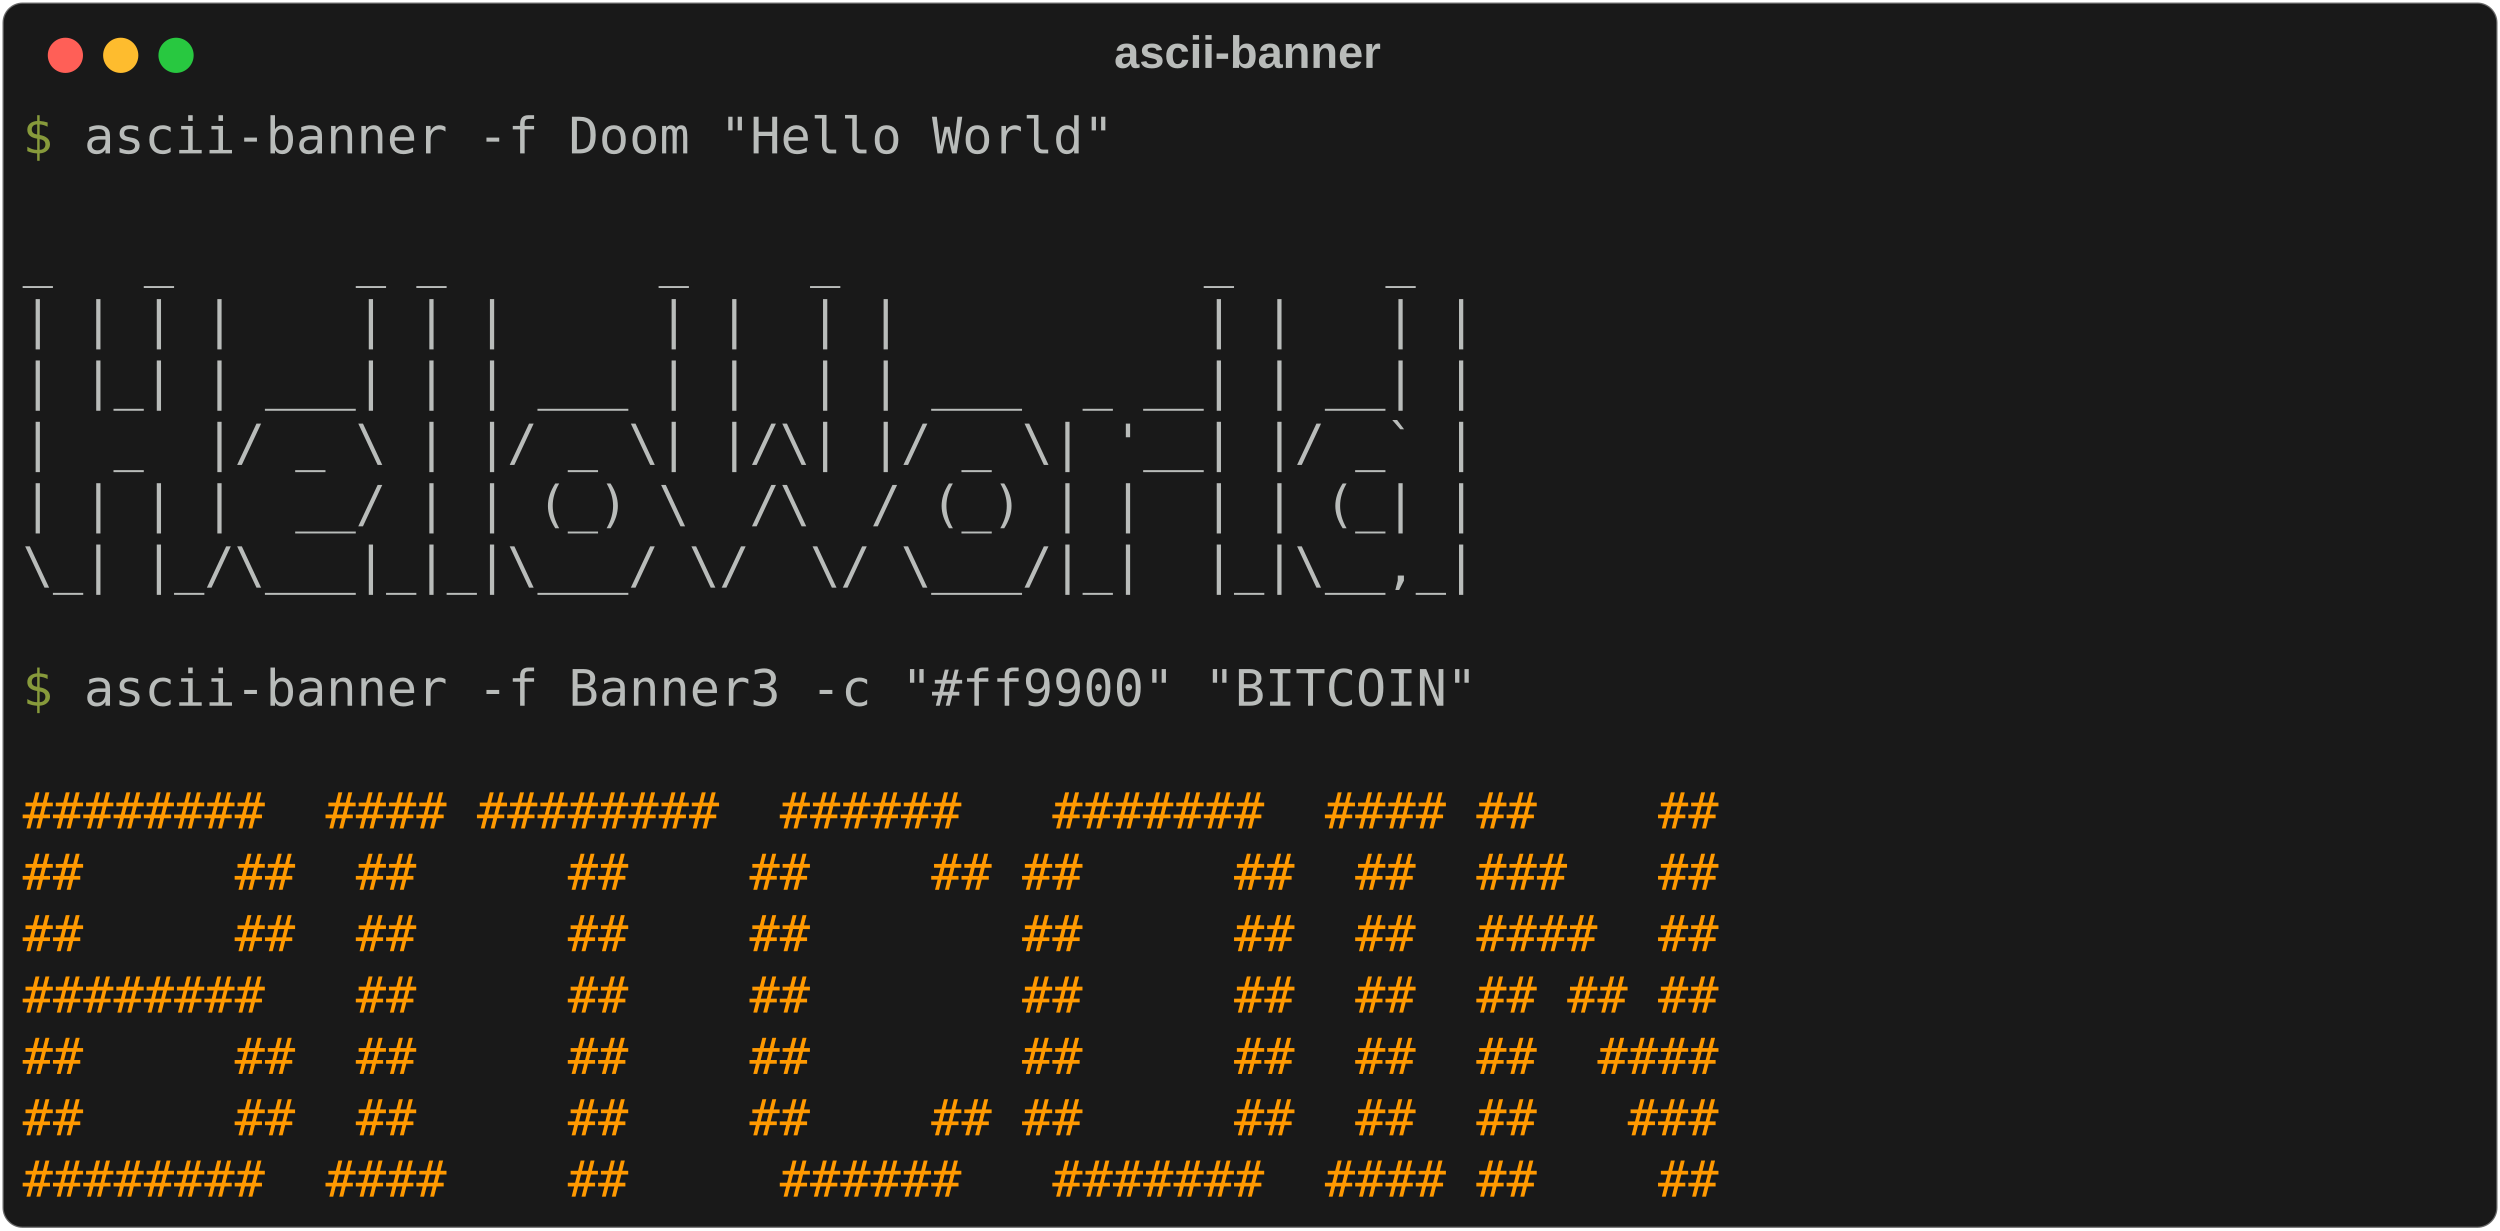
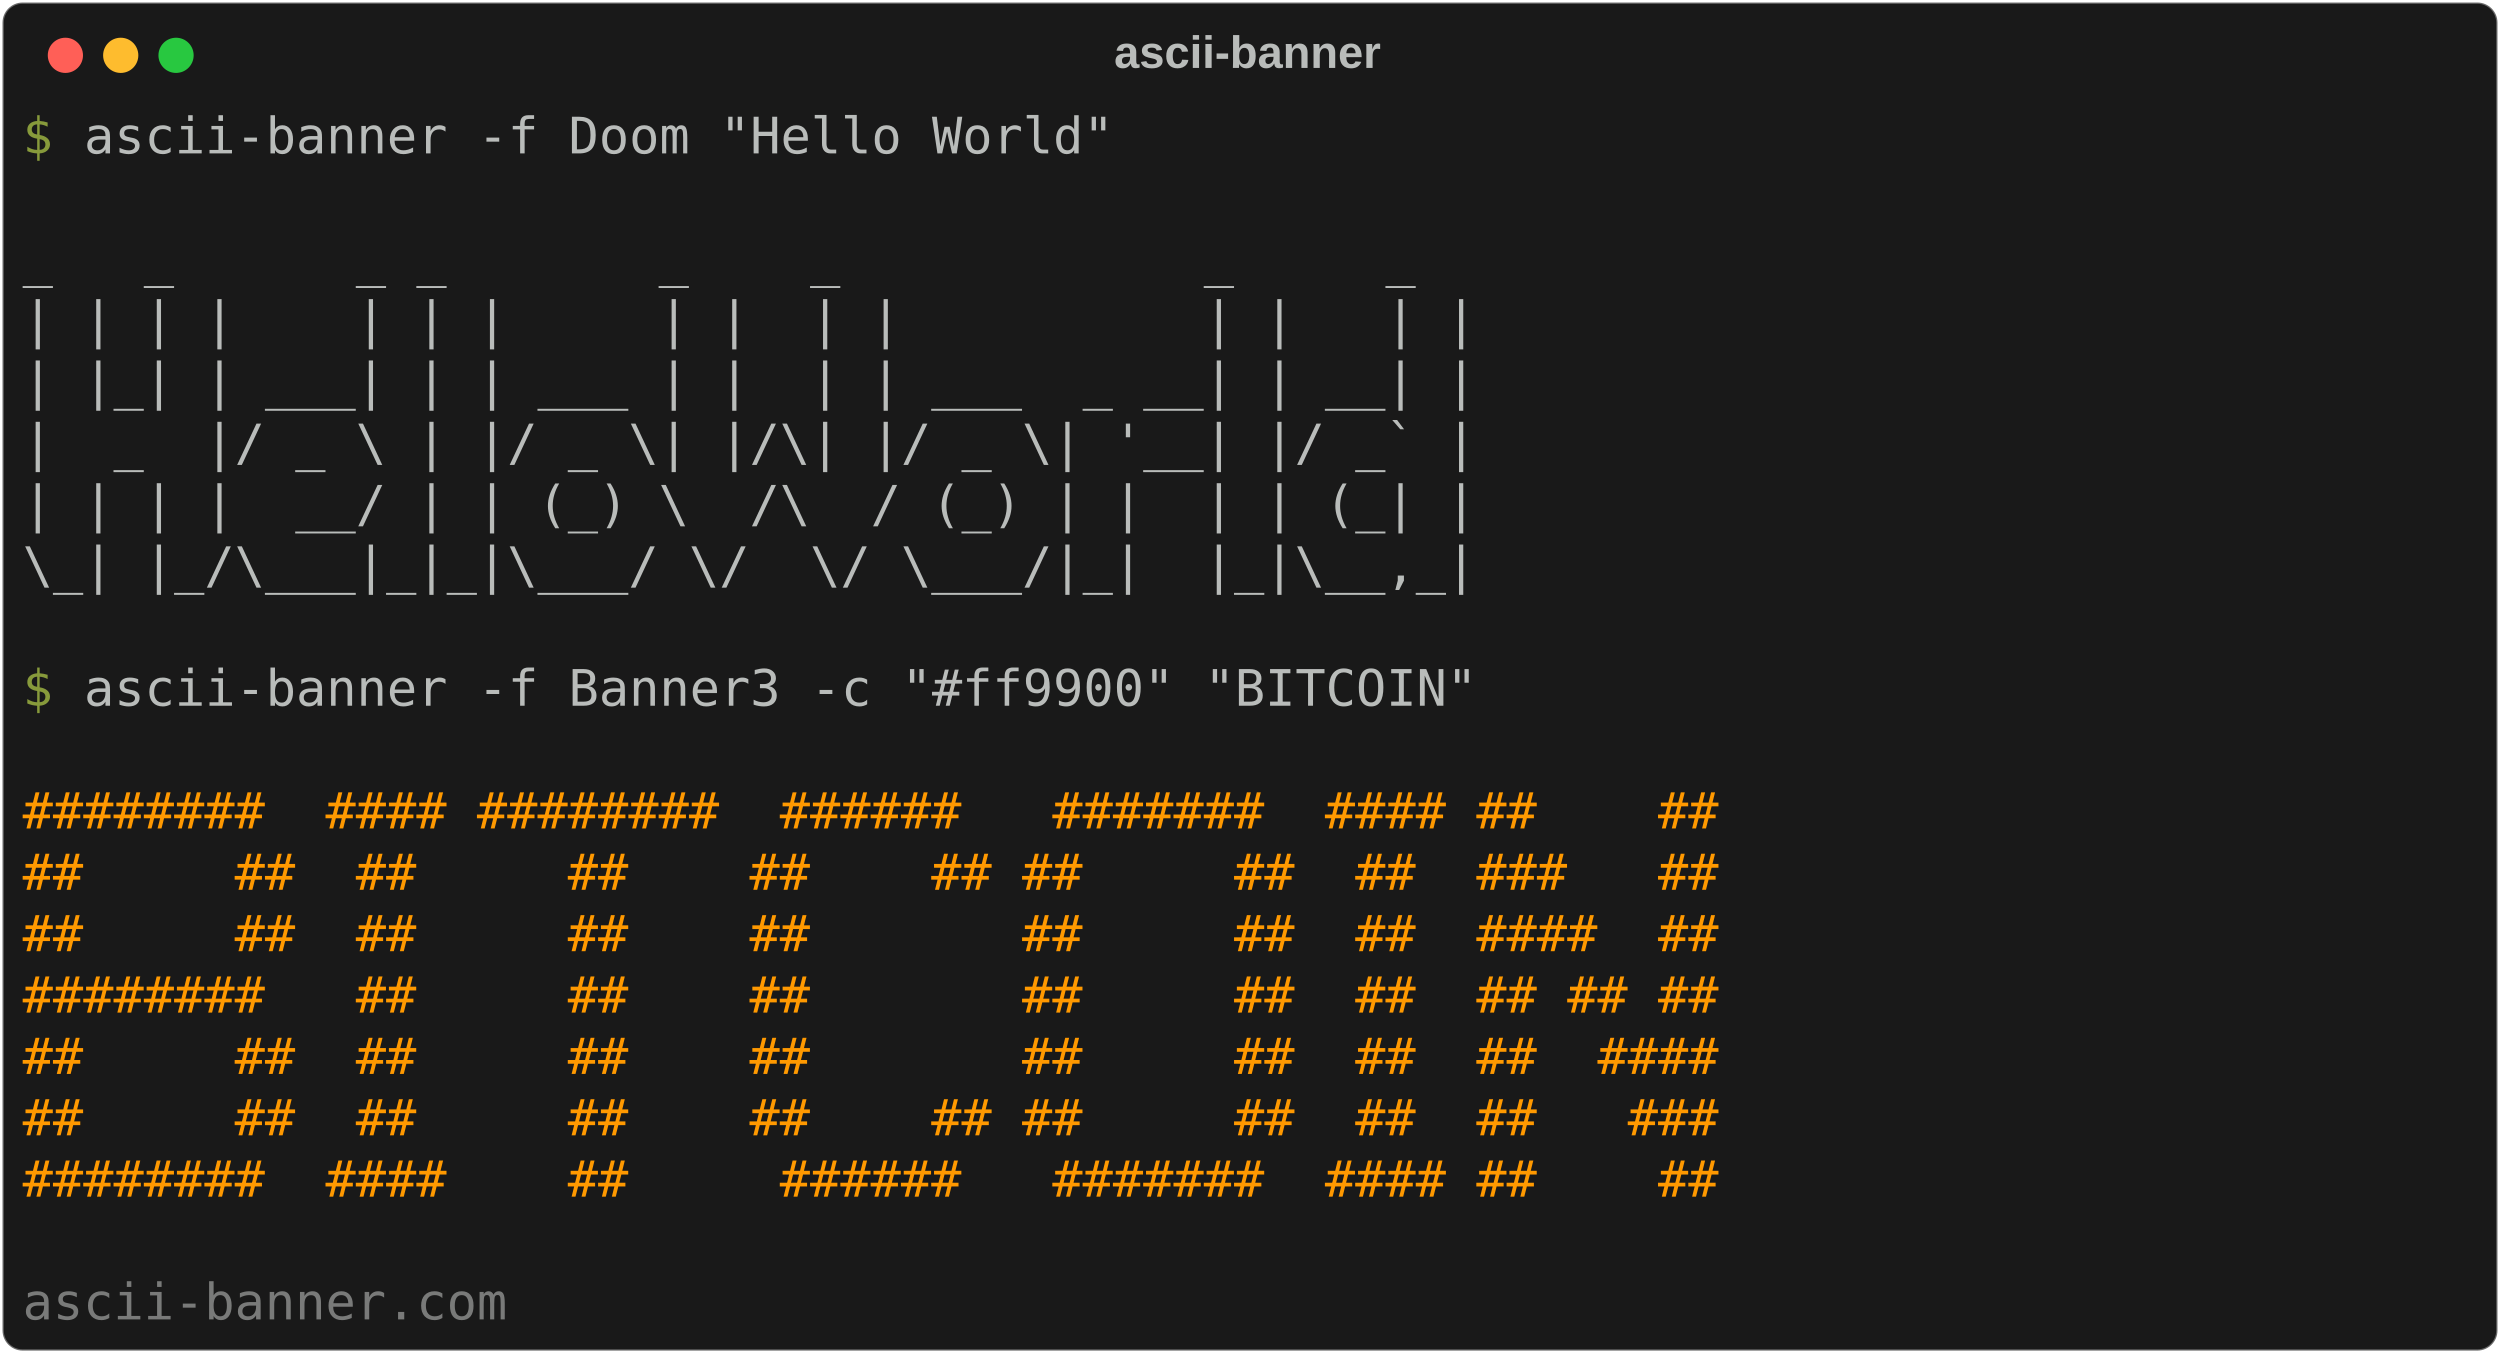
- <svg xmlns="http://www.w3.org/2000/svg" class="rich-terminal" viewBox="0 0 994 489.2">
+ <svg xmlns="http://www.w3.org/2000/svg" class="rich-terminal" viewBox="0 0 994 538.0">
  <style>

    @font-face {
        font-family: "Fira Code";
        src: local("FiraCode-Regular"),
                url("https://cdnjs.cloudflare.com/ajax/libs/firacode/6.2.0/woff2/FiraCode-Regular.woff2") format("woff2"),
                url("https://cdnjs.cloudflare.com/ajax/libs/firacode/6.2.0/woff/FiraCode-Regular.woff") format("woff");
        font-style: normal;
        font-weight: 400;
    }
    @font-face {
        font-family: "Fira Code";
        src: local("FiraCode-Bold"),
                url("https://cdnjs.cloudflare.com/ajax/libs/firacode/6.2.0/woff2/FiraCode-Bold.woff2") format("woff2"),
                url("https://cdnjs.cloudflare.com/ajax/libs/firacode/6.2.0/woff/FiraCode-Bold.woff") format("woff");
        font-style: bold;
        font-weight: 700;
    }

-     .terminal-3834469263-matrix {
+     .terminal-550531927-matrix {
        font-family: Fira Code, monospace;
        font-size: 20px;
        line-height: 24.4px;
        font-variant-east-asian: full-width;
    }

-     .terminal-3834469263-title {
+     .terminal-550531927-title {
        font-size: 18px;
        font-weight: bold;
        font-family: arial;
    }

-     .terminal-3834469263-r1 { fill: #879a3b }
- .terminal-3834469263-r2 { fill: #b9bcba }
- .terminal-3834469263-r3 { fill: #ff9900 }
+     .terminal-550531927-r1 { fill: #879a3b }
+ .terminal-550531927-r2 { fill: #b9bcba }
+ .terminal-550531927-r3 { fill: #ff9900 }
+ .terminal-550531927-r4 { fill: #797a79 }
    </style>
  <defs>
-     <clipPath id="terminal-3834469263-clip-terminal">
-       <rect x="0" y="0" width="975.0" height="438.2" />
+     <clipPath id="terminal-550531927-clip-terminal">
+       <rect x="0" y="0" width="975.0" height="487.0" />
    </clipPath>
-     <clipPath id="terminal-3834469263-line-0">
+     <clipPath id="terminal-550531927-line-0">
      <rect x="0" y="1.5" width="976" height="24.65" />
    </clipPath>
-     <clipPath id="terminal-3834469263-line-1">
+     <clipPath id="terminal-550531927-line-1">
      <rect x="0" y="25.9" width="976" height="24.65" />
    </clipPath>
-     <clipPath id="terminal-3834469263-line-2">
+     <clipPath id="terminal-550531927-line-2">
      <rect x="0" y="50.3" width="976" height="24.65" />
    </clipPath>
-     <clipPath id="terminal-3834469263-line-3">
+     <clipPath id="terminal-550531927-line-3">
      <rect x="0" y="74.7" width="976" height="24.65" />
    </clipPath>
-     <clipPath id="terminal-3834469263-line-4">
+     <clipPath id="terminal-550531927-line-4">
      <rect x="0" y="99.1" width="976" height="24.65" />
    </clipPath>
-     <clipPath id="terminal-3834469263-line-5">
+     <clipPath id="terminal-550531927-line-5">
      <rect x="0" y="123.5" width="976" height="24.65" />
    </clipPath>
-     <clipPath id="terminal-3834469263-line-6">
+     <clipPath id="terminal-550531927-line-6">
      <rect x="0" y="147.9" width="976" height="24.65" />
    </clipPath>
-     <clipPath id="terminal-3834469263-line-7">
+     <clipPath id="terminal-550531927-line-7">
      <rect x="0" y="172.3" width="976" height="24.65" />
    </clipPath>
-     <clipPath id="terminal-3834469263-line-8">
+     <clipPath id="terminal-550531927-line-8">
      <rect x="0" y="196.7" width="976" height="24.65" />
    </clipPath>
-     <clipPath id="terminal-3834469263-line-9">
+     <clipPath id="terminal-550531927-line-9">
      <rect x="0" y="221.1" width="976" height="24.65" />
    </clipPath>
-     <clipPath id="terminal-3834469263-line-10">
+     <clipPath id="terminal-550531927-line-10">
      <rect x="0" y="245.5" width="976" height="24.65" />
    </clipPath>
-     <clipPath id="terminal-3834469263-line-11">
+     <clipPath id="terminal-550531927-line-11">
      <rect x="0" y="269.9" width="976" height="24.65" />
    </clipPath>
-     <clipPath id="terminal-3834469263-line-12">
+     <clipPath id="terminal-550531927-line-12">
      <rect x="0" y="294.3" width="976" height="24.65" />
    </clipPath>
-     <clipPath id="terminal-3834469263-line-13">
+     <clipPath id="terminal-550531927-line-13">
      <rect x="0" y="318.7" width="976" height="24.65" />
    </clipPath>
-     <clipPath id="terminal-3834469263-line-14">
+     <clipPath id="terminal-550531927-line-14">
      <rect x="0" y="343.1" width="976" height="24.65" />
    </clipPath>
-     <clipPath id="terminal-3834469263-line-15">
+     <clipPath id="terminal-550531927-line-15">
      <rect x="0" y="367.5" width="976" height="24.65" />
    </clipPath>
-     <clipPath id="terminal-3834469263-line-16">
+     <clipPath id="terminal-550531927-line-16">
      <rect x="0" y="391.9" width="976" height="24.65" />
    </clipPath>
+     <clipPath id="terminal-550531927-line-17">
+       <rect x="0" y="416.3" width="976" height="24.65" />
+     </clipPath>
+     <clipPath id="terminal-550531927-line-18">
+       <rect x="0" y="440.7" width="976" height="24.65" />
+     </clipPath>
  </defs>
-   <rect fill="#191919" stroke="rgba(255,255,255,0.35)" stroke-width="1" x="1" y="1" width="992" height="487.2" rx="8" />
-   <text class="terminal-3834469263-title" fill="#b9bcba" text-anchor="middle" x="496" y="27">ascii-banner</text>
+   <rect fill="#191919" stroke="rgba(255,255,255,0.35)" stroke-width="1" x="1" y="1" width="992" height="536" rx="8" />
+   <text class="terminal-550531927-title" fill="#b9bcba" text-anchor="middle" x="496" y="27">ascii-banner</text>
  <g transform="translate(26,22)">
    <circle cx="0" cy="0" r="7" fill="#ff5f57" />
    <circle cx="22" cy="0" r="7" fill="#febc2e" />
    <circle cx="44" cy="0" r="7" fill="#28c840" />
  </g>
-   <g transform="translate(9, 41)" clip-path="url(#terminal-3834469263-clip-terminal)">
-     <g class="terminal-3834469263-matrix">
-       <text class="terminal-3834469263-r1" x="0" y="20" textLength="24.4" clip-path="url(#terminal-3834469263-line-0)">$ </text>
-       <text class="terminal-3834469263-r2" x="24.4" y="20" textLength="414.8" clip-path="url(#terminal-3834469263-line-0)">ascii-banner -f Doom "Hello World"</text>
-       <text class="terminal-3834469263-r2" x="976" y="20" textLength="12.2" clip-path="url(#terminal-3834469263-line-0)">
+   <g transform="translate(9, 41)" clip-path="url(#terminal-550531927-clip-terminal)">
+     <g class="terminal-550531927-matrix">
+       <text class="terminal-550531927-r1" x="0" y="20" textLength="24.4" clip-path="url(#terminal-550531927-line-0)">$ </text>
+       <text class="terminal-550531927-r2" x="24.4" y="20" textLength="414.8" clip-path="url(#terminal-550531927-line-0)">ascii-banner -f Doom "Hello World"</text>
+       <text class="terminal-550531927-r2" x="976" y="20" textLength="12.2" clip-path="url(#terminal-550531927-line-0)">
</text>
-       <text class="terminal-3834469263-r2" x="976" y="44.4" textLength="12.2" clip-path="url(#terminal-3834469263-line-1)">
+       <text class="terminal-550531927-r2" x="976" y="44.4" textLength="12.2" clip-path="url(#terminal-550531927-line-1)">
</text>
-       <text class="terminal-3834469263-r2" x="0" y="68.8" textLength="573.4" clip-path="url(#terminal-3834469263-line-2)"> _   _      _ _       _    _            _     _</text>
-       <text class="terminal-3834469263-r2" x="976" y="68.8" textLength="12.2" clip-path="url(#terminal-3834469263-line-2)">
+       <text class="terminal-550531927-r2" x="0" y="68.8" textLength="573.4" clip-path="url(#terminal-550531927-line-2)"> _   _      _ _       _    _            _     _</text>
+       <text class="terminal-550531927-r2" x="976" y="68.8" textLength="12.2" clip-path="url(#terminal-550531927-line-2)">
</text>
-       <text class="terminal-3834469263-r2" x="0" y="93.2" textLength="585.6" clip-path="url(#terminal-3834469263-line-3)">| | | |    | | |     | |  | |          | |   | |</text>
-       <text class="terminal-3834469263-r2" x="976" y="93.2" textLength="12.2" clip-path="url(#terminal-3834469263-line-3)">
+       <text class="terminal-550531927-r2" x="0" y="93.2" textLength="585.6" clip-path="url(#terminal-550531927-line-3)">| | | |    | | |     | |  | |          | |   | |</text>
+       <text class="terminal-550531927-r2" x="976" y="93.2" textLength="12.2" clip-path="url(#terminal-550531927-line-3)">
</text>
-       <text class="terminal-3834469263-r2" x="0" y="117.6" textLength="585.6" clip-path="url(#terminal-3834469263-line-4)">| |_| | ___| | | ___ | |  | | ___  _ __| | __| |</text>
-       <text class="terminal-3834469263-r2" x="976" y="117.6" textLength="12.2" clip-path="url(#terminal-3834469263-line-4)">
+       <text class="terminal-550531927-r2" x="0" y="117.6" textLength="585.6" clip-path="url(#terminal-550531927-line-4)">| |_| | ___| | | ___ | |  | | ___  _ __| | __| |</text>
+       <text class="terminal-550531927-r2" x="976" y="117.6" textLength="12.2" clip-path="url(#terminal-550531927-line-4)">
</text>
-       <text class="terminal-3834469263-r2" x="0" y="142" textLength="585.6" clip-path="url(#terminal-3834469263-line-5)">|  _  |/ _ \ | |/ _ \| |/\| |/ _ \| '__| |/ _` |</text>
-       <text class="terminal-3834469263-r2" x="976" y="142" textLength="12.2" clip-path="url(#terminal-3834469263-line-5)">
+       <text class="terminal-550531927-r2" x="0" y="142" textLength="585.6" clip-path="url(#terminal-550531927-line-5)">|  _  |/ _ \ | |/ _ \| |/\| |/ _ \| '__| |/ _` |</text>
+       <text class="terminal-550531927-r2" x="976" y="142" textLength="12.2" clip-path="url(#terminal-550531927-line-5)">
</text>
-       <text class="terminal-3834469263-r2" x="0" y="166.4" textLength="585.6" clip-path="url(#terminal-3834469263-line-6)">| | | |  __/ | | (_) \  /\  / (_) | |  | | (_| |</text>
-       <text class="terminal-3834469263-r2" x="976" y="166.4" textLength="12.2" clip-path="url(#terminal-3834469263-line-6)">
+       <text class="terminal-550531927-r2" x="0" y="166.4" textLength="585.6" clip-path="url(#terminal-550531927-line-6)">| | | |  __/ | | (_) \  /\  / (_) | |  | | (_| |</text>
+       <text class="terminal-550531927-r2" x="976" y="166.4" textLength="12.2" clip-path="url(#terminal-550531927-line-6)">
</text>
-       <text class="terminal-3834469263-r2" x="0" y="190.8" textLength="585.6" clip-path="url(#terminal-3834469263-line-7)">\_| |_/\___|_|_|\___/ \/  \/ \___/|_|  |_|\__,_|</text>
-       <text class="terminal-3834469263-r2" x="976" y="190.8" textLength="12.2" clip-path="url(#terminal-3834469263-line-7)">
+       <text class="terminal-550531927-r2" x="0" y="190.8" textLength="585.6" clip-path="url(#terminal-550531927-line-7)">\_| |_/\___|_|_|\___/ \/  \/ \___/|_|  |_|\__,_|</text>
+       <text class="terminal-550531927-r2" x="976" y="190.8" textLength="12.2" clip-path="url(#terminal-550531927-line-7)">
</text>
-       <text class="terminal-3834469263-r2" x="976" y="215.2" textLength="12.2" clip-path="url(#terminal-3834469263-line-8)">
+       <text class="terminal-550531927-r2" x="976" y="215.2" textLength="12.2" clip-path="url(#terminal-550531927-line-8)">
</text>
-       <text class="terminal-3834469263-r1" x="0" y="239.6" textLength="24.4" clip-path="url(#terminal-3834469263-line-9)">$ </text>
-       <text class="terminal-3834469263-r2" x="24.4" y="239.6" textLength="561.2" clip-path="url(#terminal-3834469263-line-9)">ascii-banner -f Banner3 -c "#ff9900" "BITCOIN"</text>
-       <text class="terminal-3834469263-r2" x="976" y="239.6" textLength="12.2" clip-path="url(#terminal-3834469263-line-9)">
+       <text class="terminal-550531927-r1" x="0" y="239.6" textLength="24.4" clip-path="url(#terminal-550531927-line-9)">$ </text>
+       <text class="terminal-550531927-r2" x="24.4" y="239.6" textLength="561.2" clip-path="url(#terminal-550531927-line-9)">ascii-banner -f Banner3 -c "#ff9900" "BITCOIN"</text>
+       <text class="terminal-550531927-r2" x="976" y="239.6" textLength="12.2" clip-path="url(#terminal-550531927-line-9)">
</text>
-       <text class="terminal-3834469263-r2" x="976" y="264" textLength="12.2" clip-path="url(#terminal-3834469263-line-10)">
+       <text class="terminal-550531927-r2" x="976" y="264" textLength="12.2" clip-path="url(#terminal-550531927-line-10)">
</text>
-       <text class="terminal-3834469263-r3" x="0" y="288.4" textLength="683.2" clip-path="url(#terminal-3834469263-line-11)">########  #### ########  ######   #######  #### ##    ##</text>
-       <text class="terminal-3834469263-r2" x="976" y="288.4" textLength="12.2" clip-path="url(#terminal-3834469263-line-11)">
+       <text class="terminal-550531927-r3" x="0" y="288.4" textLength="683.2" clip-path="url(#terminal-550531927-line-11)">########  #### ########  ######   #######  #### ##    ##</text>
+       <text class="terminal-550531927-r2" x="976" y="288.4" textLength="12.2" clip-path="url(#terminal-550531927-line-11)">
</text>
-       <text class="terminal-3834469263-r3" x="0" y="312.8" textLength="683.2" clip-path="url(#terminal-3834469263-line-12)">##     ##  ##     ##    ##    ## ##     ##  ##  ###   ##</text>
-       <text class="terminal-3834469263-r2" x="976" y="312.8" textLength="12.2" clip-path="url(#terminal-3834469263-line-12)">
+       <text class="terminal-550531927-r3" x="0" y="312.8" textLength="683.2" clip-path="url(#terminal-550531927-line-12)">##     ##  ##     ##    ##    ## ##     ##  ##  ###   ##</text>
+       <text class="terminal-550531927-r2" x="976" y="312.8" textLength="12.2" clip-path="url(#terminal-550531927-line-12)">
</text>
-       <text class="terminal-3834469263-r3" x="0" y="337.2" textLength="683.2" clip-path="url(#terminal-3834469263-line-13)">##     ##  ##     ##    ##       ##     ##  ##  ####  ##</text>
-       <text class="terminal-3834469263-r2" x="976" y="337.2" textLength="12.2" clip-path="url(#terminal-3834469263-line-13)">
+       <text class="terminal-550531927-r3" x="0" y="337.2" textLength="683.2" clip-path="url(#terminal-550531927-line-13)">##     ##  ##     ##    ##       ##     ##  ##  ####  ##</text>
+       <text class="terminal-550531927-r2" x="976" y="337.2" textLength="12.2" clip-path="url(#terminal-550531927-line-13)">
</text>
-       <text class="terminal-3834469263-r3" x="0" y="361.6" textLength="683.2" clip-path="url(#terminal-3834469263-line-14)">########   ##     ##    ##       ##     ##  ##  ## ## ##</text>
-       <text class="terminal-3834469263-r2" x="976" y="361.6" textLength="12.2" clip-path="url(#terminal-3834469263-line-14)">
+       <text class="terminal-550531927-r3" x="0" y="361.6" textLength="683.2" clip-path="url(#terminal-550531927-line-14)">########   ##     ##    ##       ##     ##  ##  ## ## ##</text>
+       <text class="terminal-550531927-r2" x="976" y="361.6" textLength="12.2" clip-path="url(#terminal-550531927-line-14)">
</text>
-       <text class="terminal-3834469263-r3" x="0" y="386" textLength="683.2" clip-path="url(#terminal-3834469263-line-15)">##     ##  ##     ##    ##       ##     ##  ##  ##  ####</text>
-       <text class="terminal-3834469263-r2" x="976" y="386" textLength="12.2" clip-path="url(#terminal-3834469263-line-15)">
+       <text class="terminal-550531927-r3" x="0" y="386" textLength="683.2" clip-path="url(#terminal-550531927-line-15)">##     ##  ##     ##    ##       ##     ##  ##  ##  ####</text>
+       <text class="terminal-550531927-r2" x="976" y="386" textLength="12.2" clip-path="url(#terminal-550531927-line-15)">
</text>
-       <text class="terminal-3834469263-r3" x="0" y="410.4" textLength="683.2" clip-path="url(#terminal-3834469263-line-16)">##     ##  ##     ##    ##    ## ##     ##  ##  ##   ###</text>
-       <text class="terminal-3834469263-r2" x="976" y="410.4" textLength="12.2" clip-path="url(#terminal-3834469263-line-16)">
+       <text class="terminal-550531927-r3" x="0" y="410.4" textLength="683.2" clip-path="url(#terminal-550531927-line-16)">##     ##  ##     ##    ##    ## ##     ##  ##  ##   ###</text>
+       <text class="terminal-550531927-r2" x="976" y="410.4" textLength="12.2" clip-path="url(#terminal-550531927-line-16)">
</text>
-       <text class="terminal-3834469263-r3" x="0" y="434.8" textLength="683.2" clip-path="url(#terminal-3834469263-line-17)">########  ####    ##     ######   #######  #### ##    ##</text>
-       <text class="terminal-3834469263-r2" x="976" y="434.8" textLength="12.2" clip-path="url(#terminal-3834469263-line-17)">
+       <text class="terminal-550531927-r3" x="0" y="434.8" textLength="683.2" clip-path="url(#terminal-550531927-line-17)">########  ####    ##     ######   #######  #### ##    ##</text>
+       <text class="terminal-550531927-r2" x="976" y="434.8" textLength="12.2" clip-path="url(#terminal-550531927-line-17)">
+ </text>
+       <text class="terminal-550531927-r2" x="976" y="459.2" textLength="12.2" clip-path="url(#terminal-550531927-line-18)">
+ </text>
+       <text class="terminal-550531927-r4" x="0" y="483.6" textLength="195.2" clip-path="url(#terminal-550531927-line-19)">ascii-banner.com</text>
+       <text class="terminal-550531927-r2" x="976" y="483.6" textLength="12.2" clip-path="url(#terminal-550531927-line-19)">
</text>
    </g>
  </g>
</svg>
